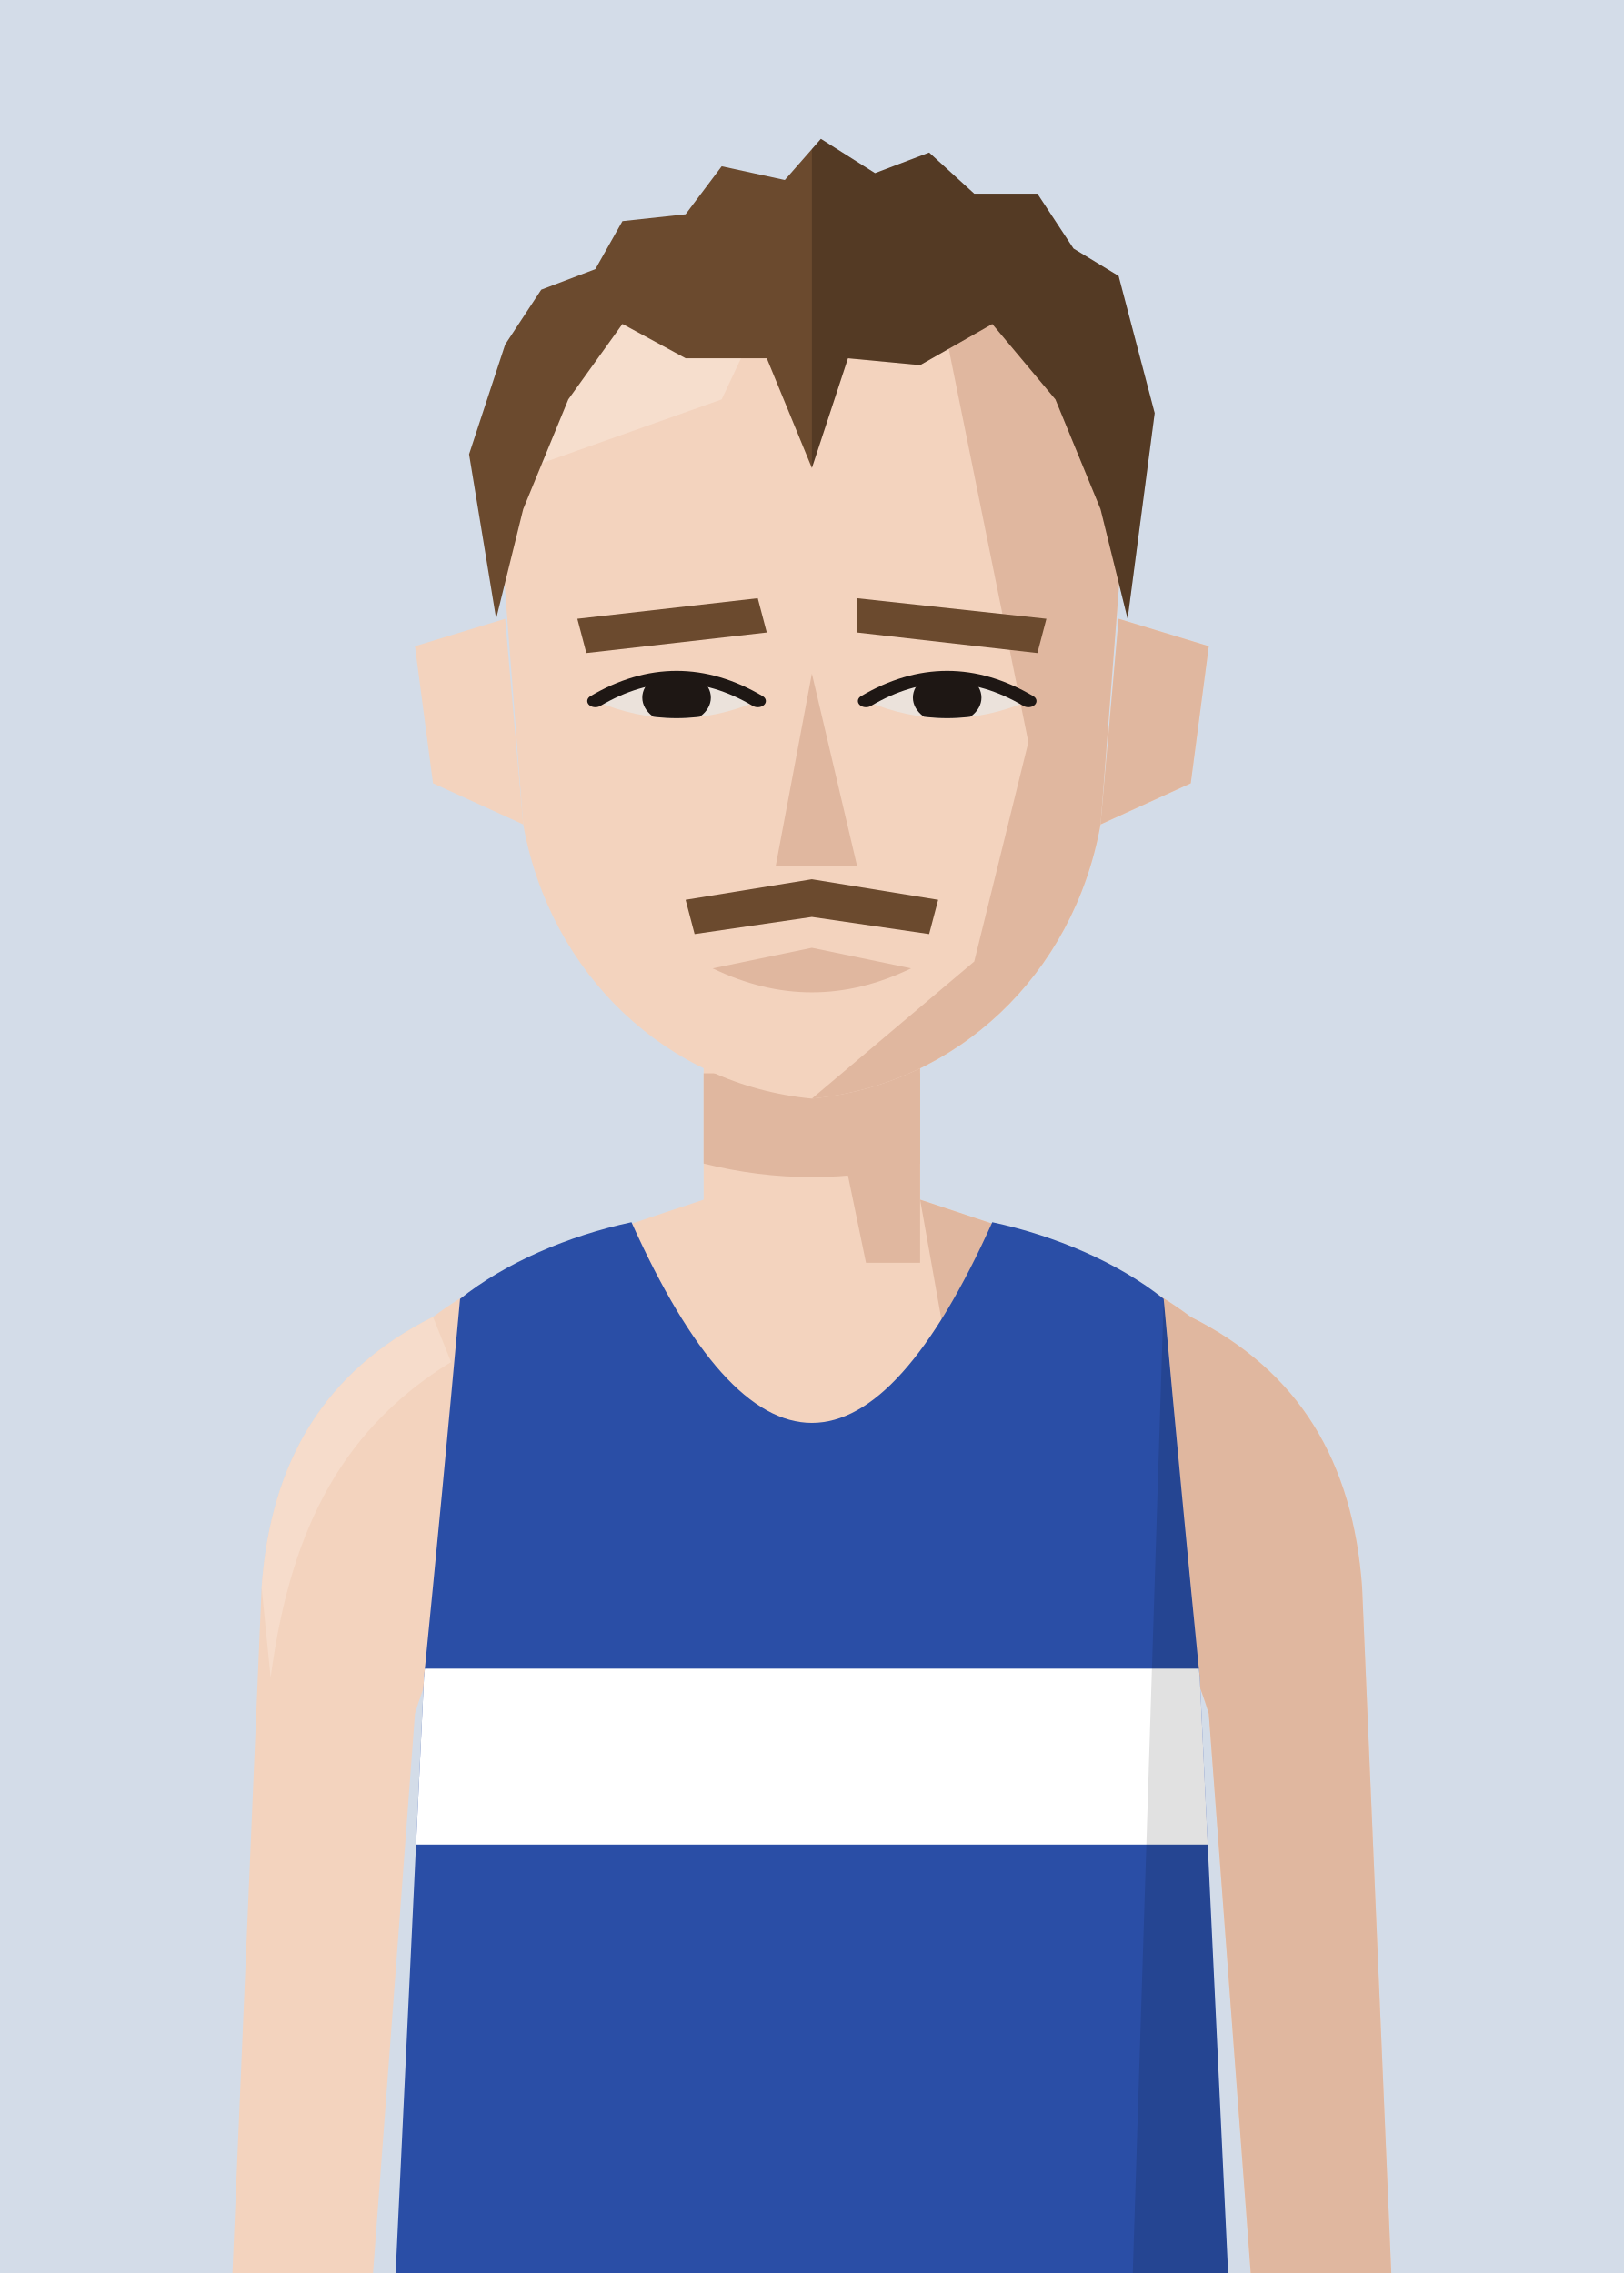
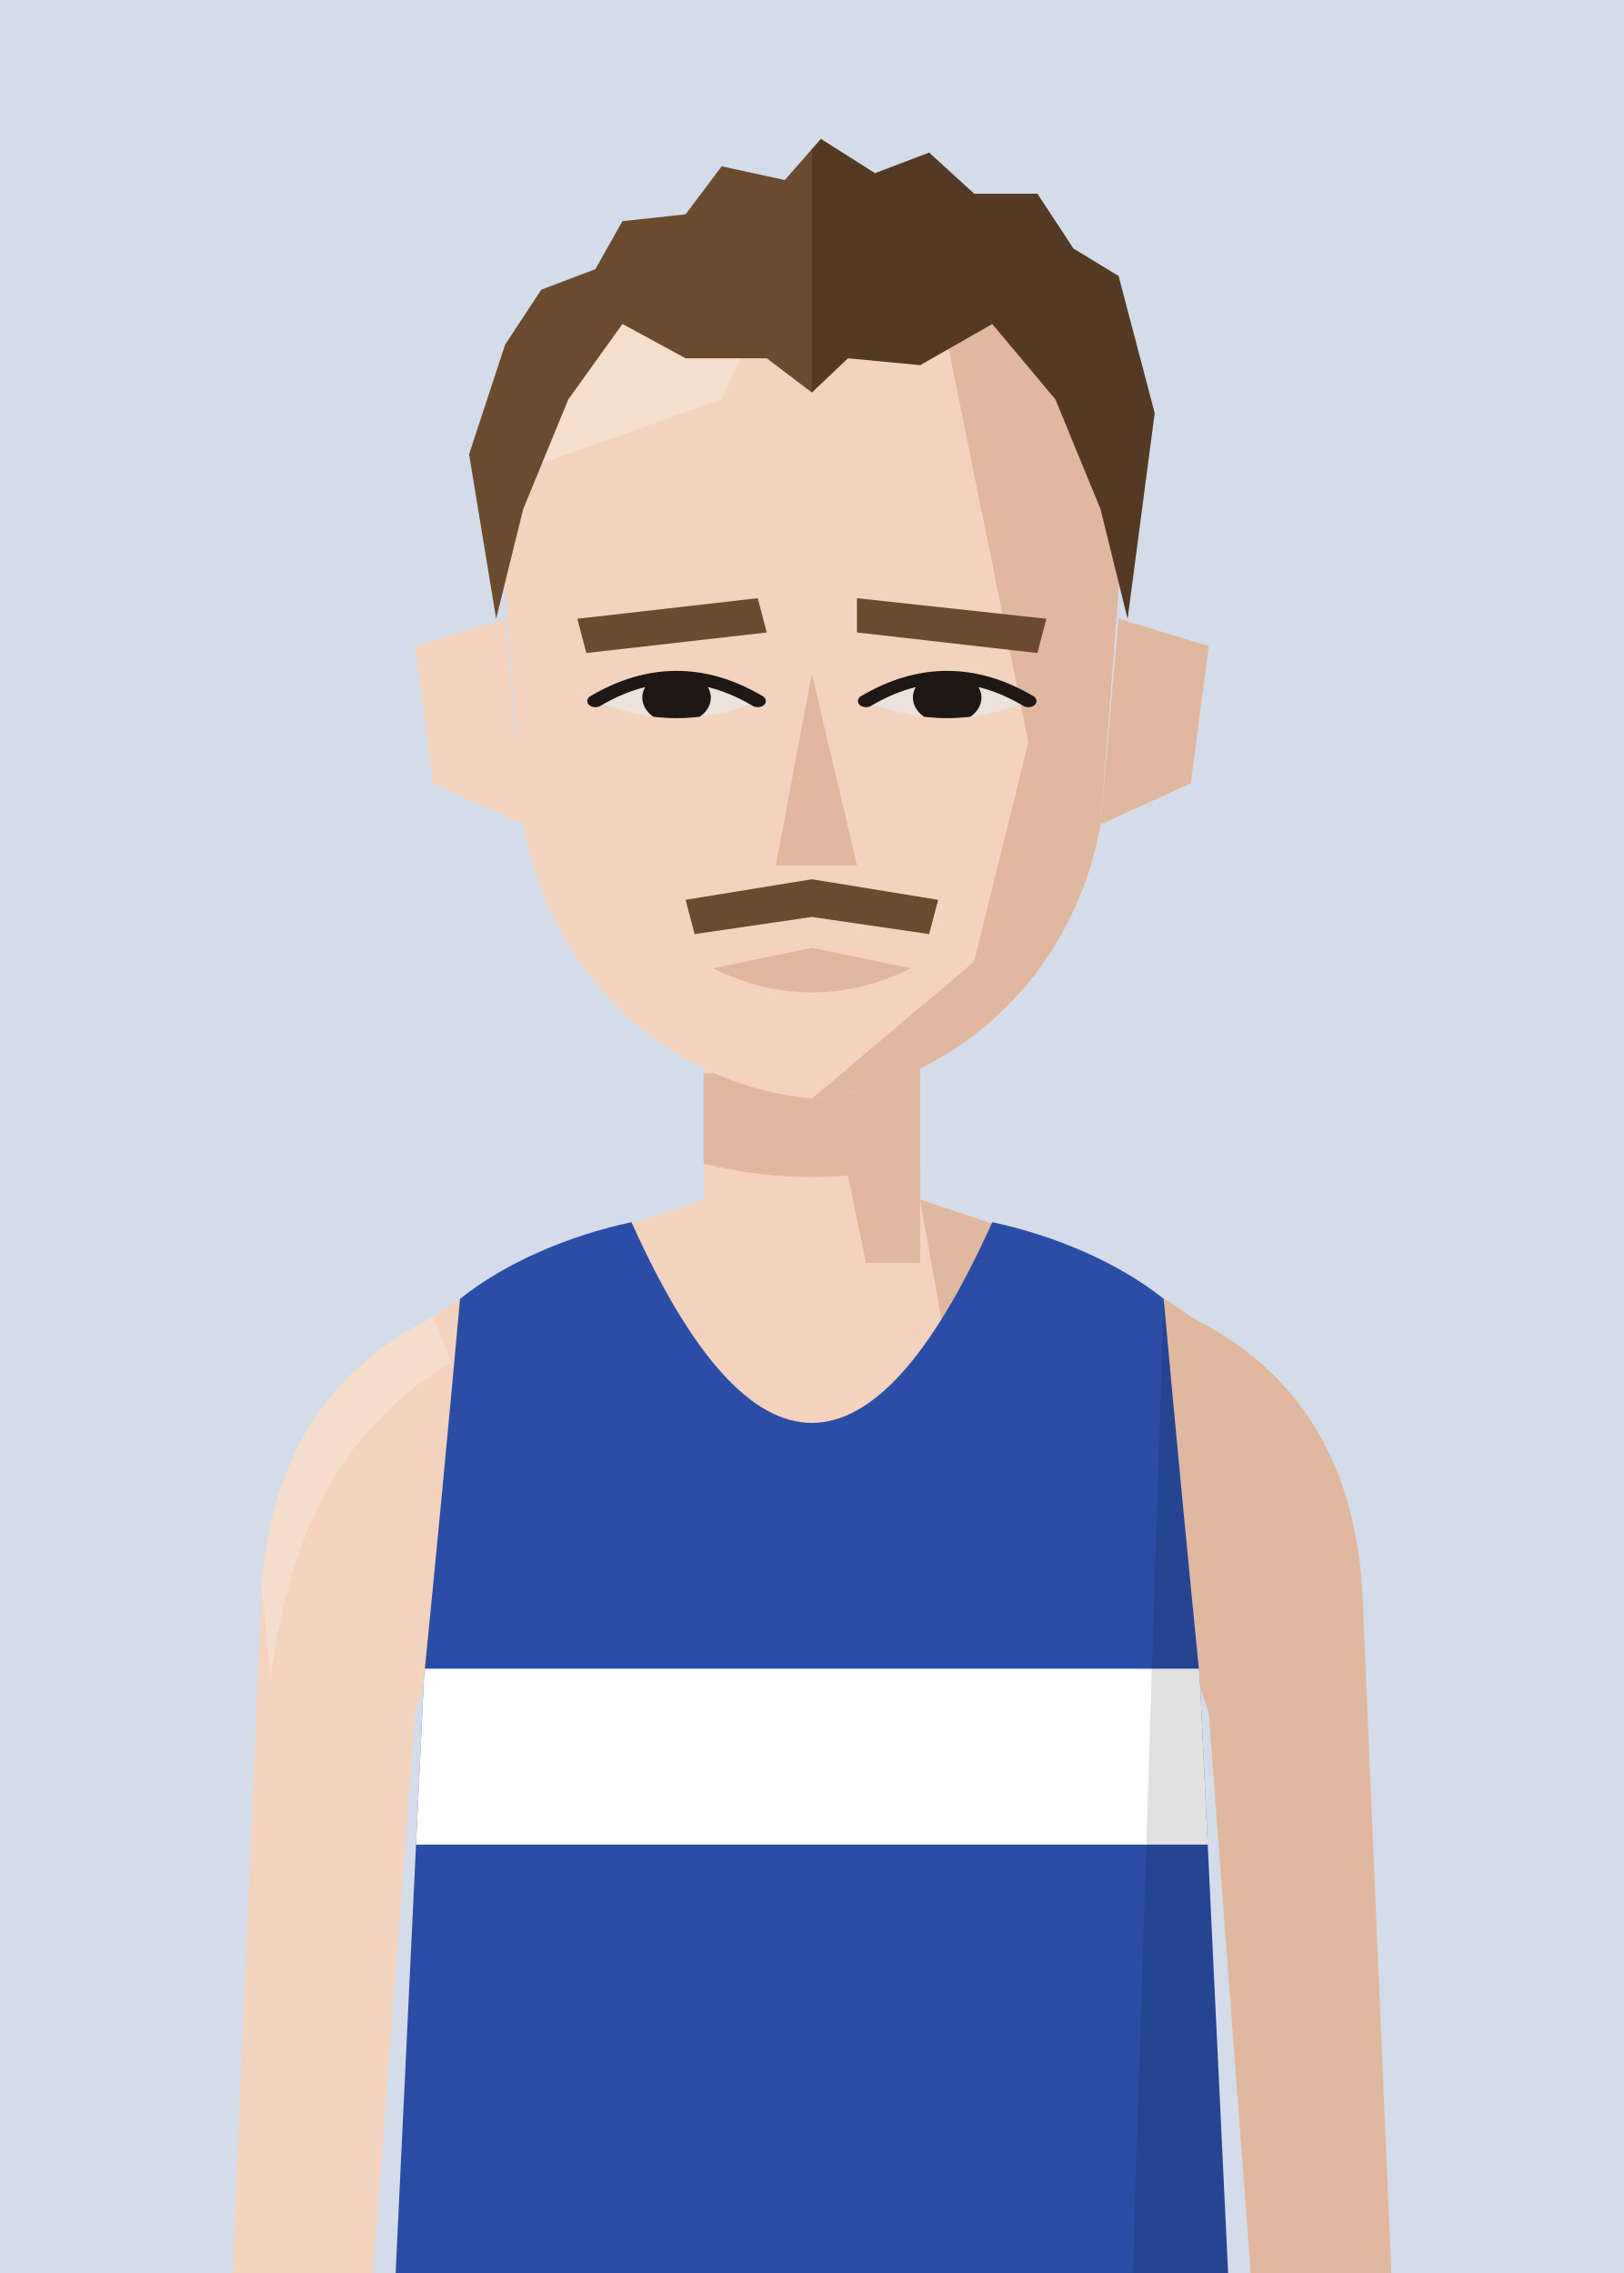
<svg xmlns="http://www.w3.org/2000/svg" viewBox="10 20 180 252">
  <defs>
    <clipPath id="vf">
      <path d="M53,330 L57,246 Q59,226 61,204 C66,200 73,197 80,195.5 Q100,240 120,195.5 C127,197 134,200 139,204 Q141,226 143,246 L147,330 Z" />
    </clipPath>
    <clipPath id="hf">
      <path d="M66,96 C64,58 80,40 100,40 C120,40 136,58 134,96 L132,130 C129,152 116,168 100,170 C84,168 71,152 68,130 Z" />
    </clipPath>
    <clipPath id="rf">
      <rect x="100" y="0" width="100" height="300" />
    </clipPath>
    <clipPath id="ef">
      <path d="M76,112 Q85,105 94,112 Q85,117 76,112 Z" />
      <path d="M106,112 Q115,105 124,112 Q115,117 106,112 Z" />
    </clipPath>
    <clipPath id="cf">
      <rect x="0" y="92" width="200" height="300" />
    </clipPath>
  </defs>
  <rect width="200" height="280" fill="#D3DCE8" />
  <g transform="translate(0,-40)">
    <rect x="88" y="171" width="24" height="37" fill="#F3D3BE" />
    <path d="M88,193 C76,197 66,200 58,206 C46,212 40,222 39,236 L35,330 L50,330 L56,250 Q59,240 64,238 L136,238 Q141,240 144,250 L150,330 L165,330 L161,236 C160,222 154,212 142,206 C134,200 124,197 112,193" fill="#F3D3BE" />
    <g fill="#E0B79F">
      <path d="M112,193 C124,197 134,200 142,206 C154,212 160,222 161,236 L165,330 L150,330 L144,250 Q141,240 136,238 L120,238 Z" />
      <path d="M58,206 C46,212 40,222 39,236 L40,246 C42,231 47,219 60,211 Z" fill="#F8E2D3" opacity=".6" />
      <polygon points="100,171 112,171 112,200 106,200" />
      <path d="M88,179 L112,179 L112,189 Q100,192 88,189 Z" />
    </g>
    <g transform="translate(0,83) scale(1,0.76) translate(0,-40)">
      <g fill="#F3D3BE">
        <path d="M66,100 L56,104 L58,124 L68,130 Z" />
        <path d="M134,100 L144,104 L142,124 L132,130 Z" />
        <path d="M66,96 C64,58 80,40 100,40 C120,40 136,58 134,96 L132,130 C129,152 116,168 100,170 C84,168 71,152 68,130 Z" />
      </g>
      <path d="M134,100 L144,104 L142,124 L132,130 Z" fill="#E0B79F" />
      <g clip-path="url(#hf)">
        <polygon points="112,40 140,40 140,180 100,180 100,170 118,150 124,118 120,92" fill="#E0B79F" />
        <polygon points="60,40 100,40 90,68 60,82" fill="#F8E2D3" opacity=".7" />
      </g>
      <g fill="#6B4A2E">
        <polygon points="74,100 94,97 95,102 75,105" />
        <polygon points="105,97 126,100 125,105 105,102" />
      </g>
      <g fill="#EBE2DB">
        <path d="M76,112 Q85,105 94,112 Q85,117 76,112 Z" />
        <path d="M106,112 Q115,105 124,112 Q115,117 106,112 Z" />
      </g>
      <g clip-path="url(#ef)" fill="#1E1714">
        <circle cx="85" cy="111.5" r="3.8" />
        <circle cx="115" cy="111.5" r="3.8" />
      </g>
      <g fill="none" stroke="#1E1714" stroke-width="1.8" stroke-linecap="round">
        <path d="M76,112 Q85,105 94,112" />
        <path d="M106,112 Q115,105 124,112" />
      </g>
      <polygon points="100,108 105,136 96,136" fill="#E0B79F" />
      <path d="M89,151 L100,148 L111,151 Q100,158 89,151 Z" fill="#E0B79F" />
      <g fill="#6B4A2E">
        <path d="M86,141 L100,138 L114,141 L113,146 L100,143.5 L87,146 Z" />
      </g>
      <g fill="#6B4A2E">
-         <path d="M65,100 L62,76 L66,60 L70,52 L76,49 L79,42 L86,41 L90,34 L97,36 L101,30 L107,35 L113,32 L118,38 L125,38 L129,46 L134,50 L138,70 L135,100 L132,84 L127,68 L120,57 L112,63 L104,62 L100,78 L95,62 L86,62 L79,57 L73,68 L68,84 Z" />
+         <path d="M65,100 L62,76 L66,60 L70,52 L76,49 L79,42 L86,41 L90,34 L97,36 L101,30 L107,35 L113,32 L118,38 L125,38 L129,46 L134,50 L138,70 L135,100 L132,84 L127,68 L120,57 L112,63 L104,62 L100,67 L95,62 L86,62 L79,57 L73,68 L68,84 Z" />
        <g clip-path="url(#rf)" fill="#000" opacity=".22">
-           <path d="M65,100 L62,76 L66,60 L70,52 L76,49 L79,42 L86,41 L90,34 L97,36 L101,30 L107,35 L113,32 L118,38 L125,38 L129,46 L134,50 L138,70 L135,100 L132,84 L127,68 L120,57 L112,63 L104,62 L100,78 L95,62 L86,62 L79,57 L73,68 L68,84 Z" />
+           <path d="M65,100 L62,76 L66,60 L70,52 L76,49 L79,42 L86,41 L90,34 L97,36 L101,30 L107,35 L113,32 L118,38 L125,38 L129,46 L134,50 L138,70 L135,100 L132,84 L127,68 L120,57 L112,63 L104,62 L100,67 L95,62 L86,62 L79,57 L73,68 L68,84 Z" />
        </g>
      </g>
    </g>
    <g clip-path="url(#vf)">
      <path d="M53,330 L57,246 Q59,226 61,204 C66,200 73,197 80,195.5 Q100,240 120,195.5 C127,197 134,200 139,204 Q141,226 143,246 L147,330 Z" fill="#2a4ea6" />
      <g transform="matrix(6.2857 0 0 6.5 37.14 193)">
        <rect x="0" y="8" width="20" height="3" fill="#fff" />
      </g>
      <path d="M139,204 Q141,226 143,246 L147,330 L135,330 Z" fill="#000" opacity="0.12" />
    </g>
  </g>
</svg>
